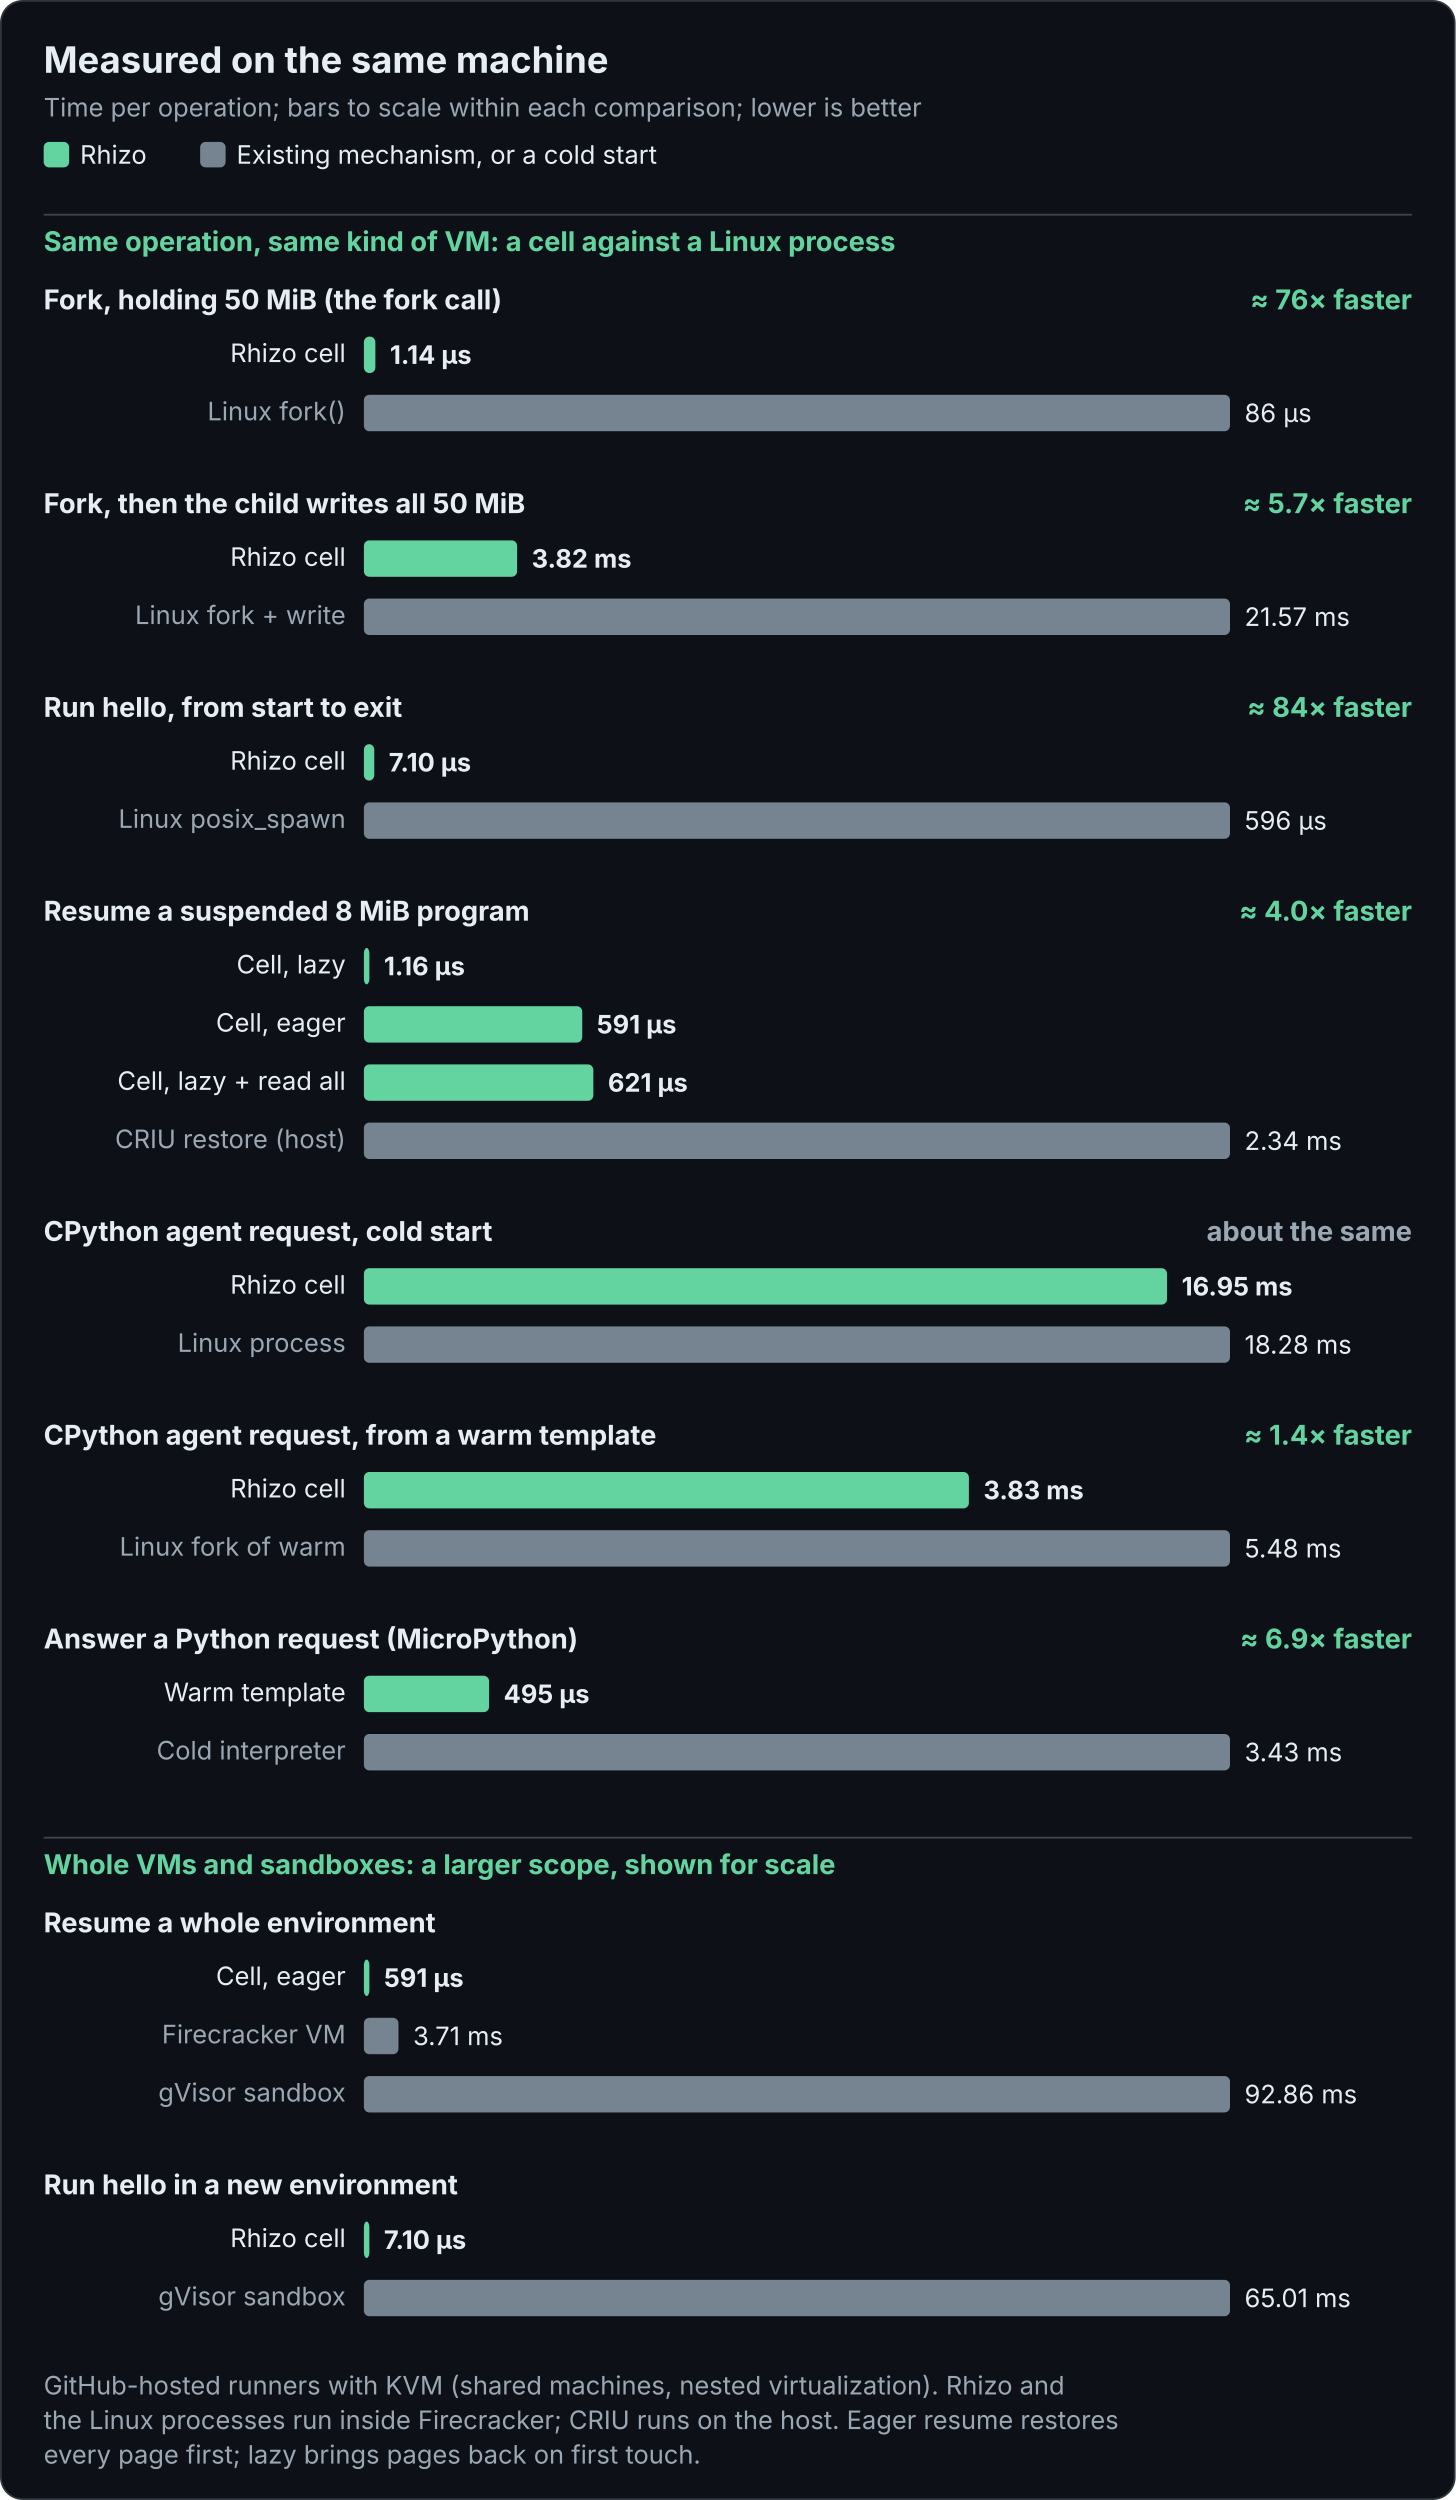
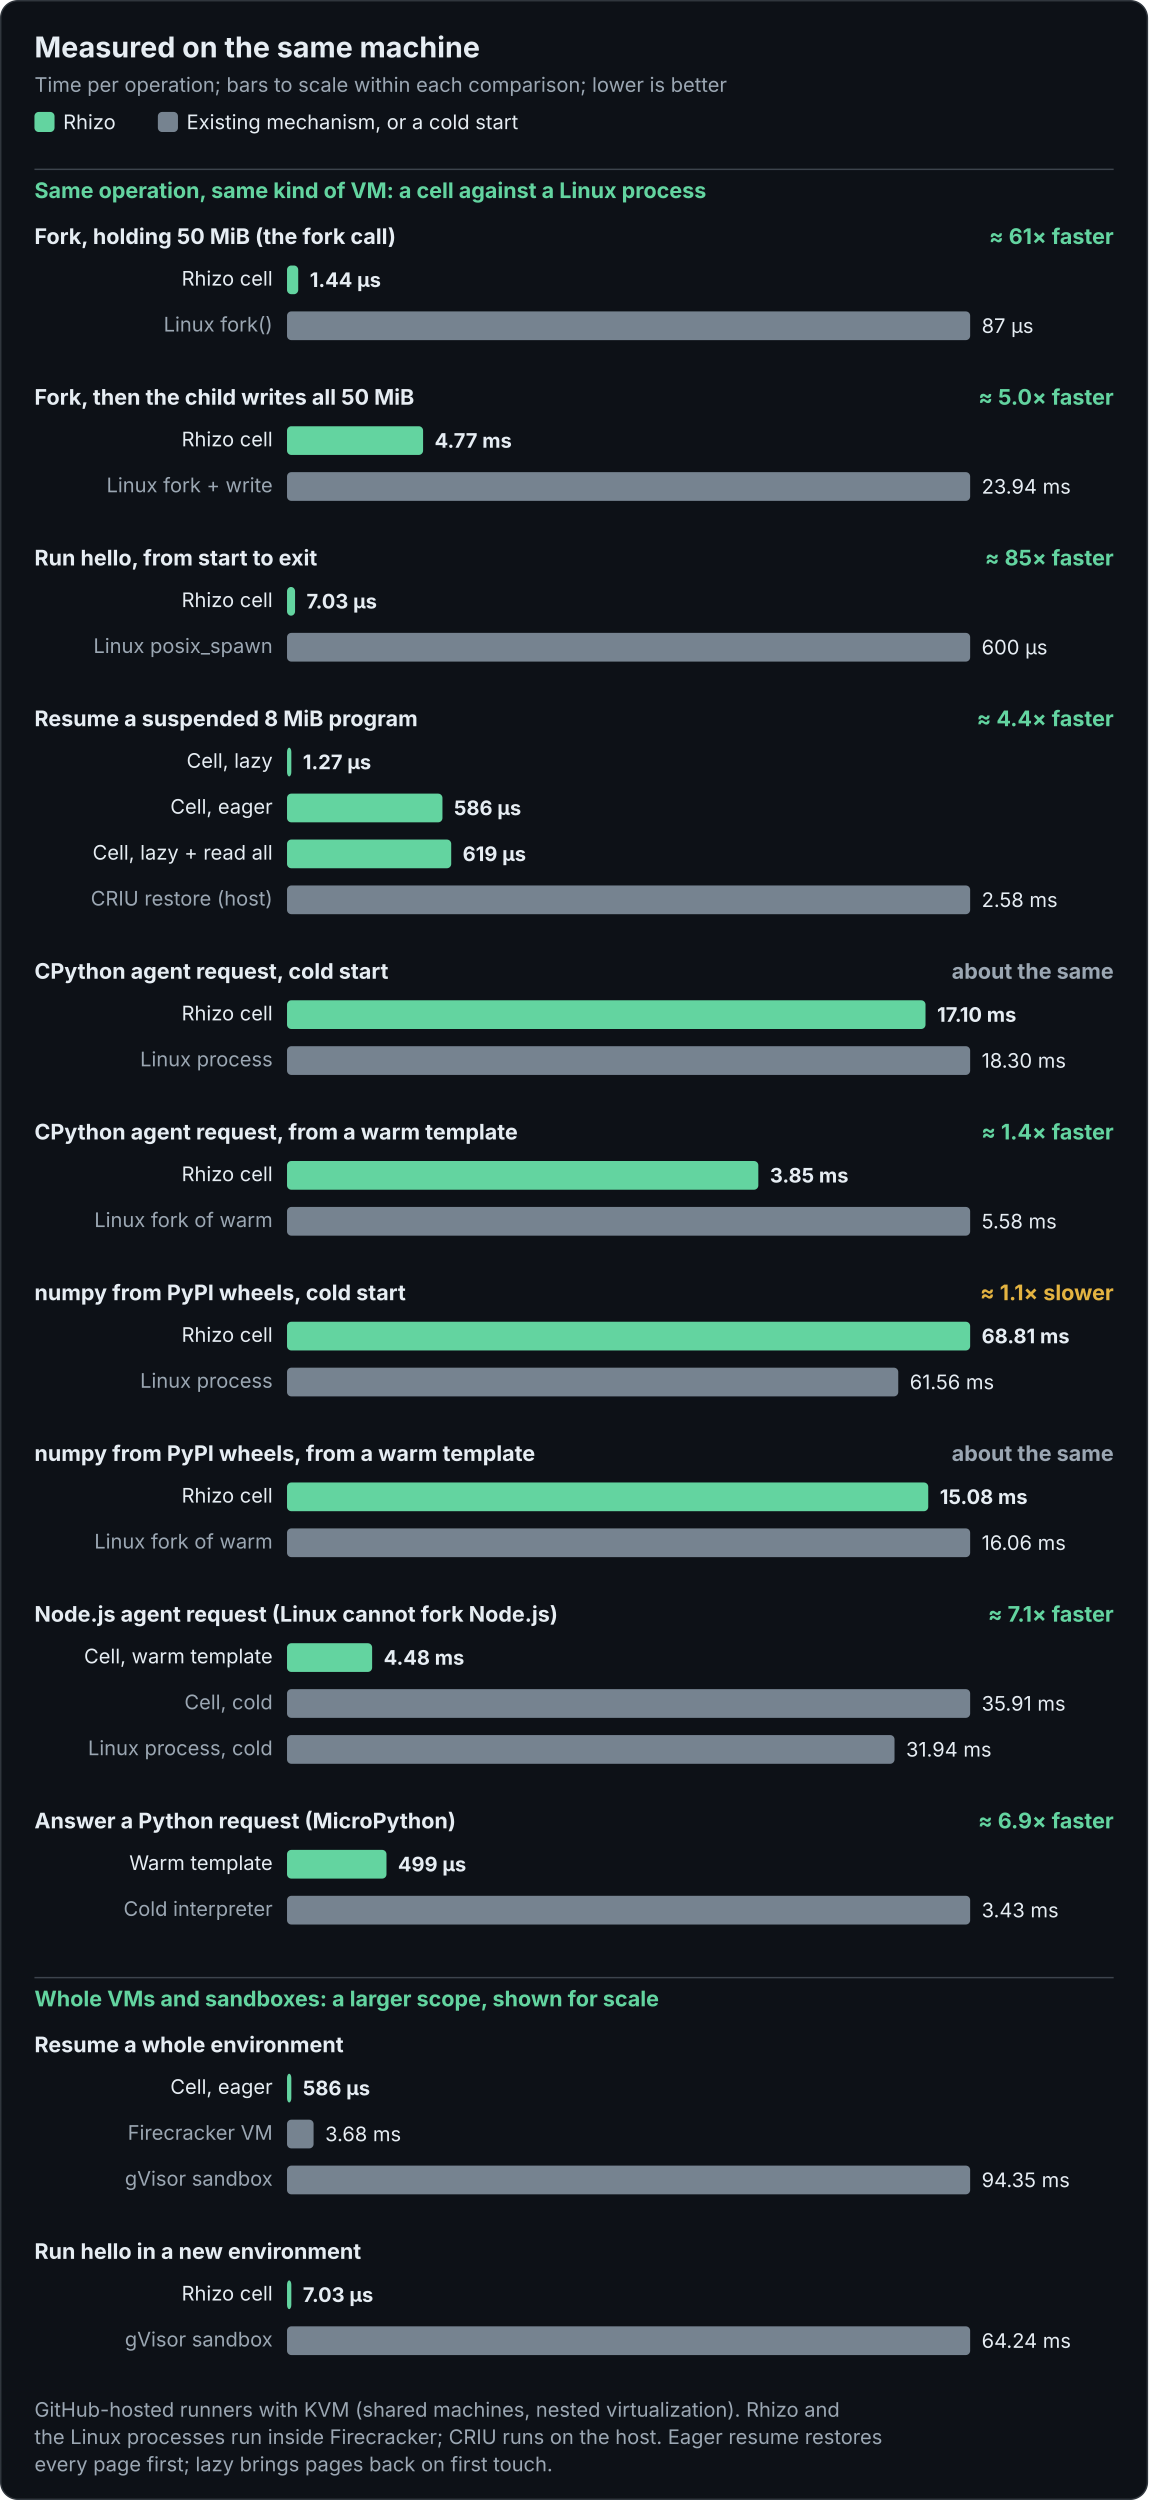
- <svg xmlns="http://www.w3.org/2000/svg" viewBox="0 0 800 1374" width="800" height="1374" role="img" font-family="Inter, -apple-system, Segoe UI, Helvetica, Arial, sans-serif">
+ <svg xmlns="http://www.w3.org/2000/svg" viewBox="0 0 800 1742" width="800" height="1742" role="img" font-family="Inter, -apple-system, Segoe UI, Helvetica, Arial, sans-serif">
  <defs>
    <marker id="a" viewBox="0 0 10 10" refX="9" refY="5" markerWidth="7" markerHeight="7" orient="auto-start-reverse">
      <path d="M0 0L10 5L0 10z" fill="#8b98a5" />
    </marker>
  </defs>
-   <rect class="bg" x="0.5" y="0.5" width="799" height="1373" rx="12" fill="#0d1117" stroke="#30363d" />
+   <rect class="bg" x="0.5" y="0.5" width="799" height="1741" rx="12" fill="#0d1117" stroke="#30363d" />
  <text x="24" y="40" font-size="20" fill="#e6edf3" font-weight="700">Measured on the same machine</text>
  <text x="24" y="64" font-size="14" fill="#9ba7b3">Time per operation; bars to scale within each comparison; lower is better</text>
  <rect x="24" y="78" width="14" height="14" rx="3" fill="#63d4a0" stroke="#63d4a0" stroke-width="0" />
  <text x="44" y="90" font-size="14" fill="#e6edf3">Rhizo</text>
  <rect x="110" y="78" width="14" height="14" rx="3" fill="#768390" stroke="#768390" stroke-width="0" />
  <text x="130" y="90" font-size="14" fill="#e6edf3">Existing mechanism, or a cold start</text>
  <line x1="24" y1="118" x2="776" y2="118" stroke="#3d444d" stroke-width="1" />
  <text x="24" y="138" font-size="15" fill="#63d4a0" font-weight="700">Same operation, same kind of VM: a cell against a Linux process</text>
  <text x="24" y="170" font-size="15" fill="#e6edf3" font-weight="700">Fork, holding 50 MiB (the fork call)</text>
-   <text x="776" y="170" font-size="15" fill="#63d4a0" font-weight="700" text-anchor="end">≈ 76× faster</text>
+   <text x="776" y="170" font-size="15" fill="#63d4a0" font-weight="700" text-anchor="end">≈ 61× faster</text>
  <text x="190" y="199" font-size="14" fill="#e6edf3" text-anchor="end">Rhizo cell</text>
-   <rect x="200" y="185" width="6.3" height="20" rx="3" fill="#63d4a0" stroke="#63d4a0" stroke-width="0" />
-   <text x="214.288" y="200" font-size="14" fill="#e6edf3" font-weight="700" stroke="#0d1117" stroke-width="5" stroke-linejoin="round" paint-order="stroke">1.14 µs</text>
+   <rect x="200" y="185" width="7.8" height="20" rx="3" fill="#63d4a0" stroke="#63d4a0" stroke-width="0" />
+   <text x="215.845" y="200" font-size="14" fill="#e6edf3" font-weight="700" stroke="#0d1117" stroke-width="5" stroke-linejoin="round" paint-order="stroke">1.44 µs</text>
  <text x="190" y="231" font-size="14" fill="#9ba7b3" text-anchor="end">Linux fork()</text>
  <rect x="200" y="217" width="476.0" height="20" rx="3" fill="#768390" stroke="#768390" stroke-width="0" />
-   <text x="684.0" y="232" font-size="14" fill="#e6edf3" font-weight="400" stroke="#0d1117" stroke-width="5" stroke-linejoin="round" paint-order="stroke">86 µs</text>
+   <text x="684.0" y="232" font-size="14" fill="#e6edf3" font-weight="400" stroke="#0d1117" stroke-width="5" stroke-linejoin="round" paint-order="stroke">87 µs</text>
  <text x="24" y="282" font-size="15" fill="#e6edf3" font-weight="700">Fork, then the child writes all 50 MiB</text>
-   <text x="776" y="282" font-size="15" fill="#63d4a0" font-weight="700" text-anchor="end">≈ 5.7× faster</text>
+   <text x="776" y="282" font-size="15" fill="#63d4a0" font-weight="700" text-anchor="end">≈ 5.0× faster</text>
  <text x="190" y="311" font-size="14" fill="#e6edf3" text-anchor="end">Rhizo cell</text>
-   <rect x="200" y="297" width="84.2" height="20" rx="3" fill="#63d4a0" stroke="#63d4a0" stroke-width="0" />
-   <text x="292.187" y="312" font-size="14" fill="#e6edf3" font-weight="700" stroke="#0d1117" stroke-width="5" stroke-linejoin="round" paint-order="stroke">3.82 ms</text>
+   <rect x="200" y="297" width="94.8" height="20" rx="3" fill="#63d4a0" stroke="#63d4a0" stroke-width="0" />
+   <text x="302.818" y="312" font-size="14" fill="#e6edf3" font-weight="700" stroke="#0d1117" stroke-width="5" stroke-linejoin="round" paint-order="stroke">4.77 ms</text>
  <text x="190" y="343" font-size="14" fill="#9ba7b3" text-anchor="end">Linux fork + write</text>
  <rect x="200" y="329" width="476.0" height="20" rx="3" fill="#768390" stroke="#768390" stroke-width="0" />
-   <text x="684.0" y="344" font-size="14" fill="#e6edf3" font-weight="400" stroke="#0d1117" stroke-width="5" stroke-linejoin="round" paint-order="stroke">21.57 ms</text>
+   <text x="684.0" y="344" font-size="14" fill="#e6edf3" font-weight="400" stroke="#0d1117" stroke-width="5" stroke-linejoin="round" paint-order="stroke">23.94 ms</text>
  <text x="24" y="394" font-size="15" fill="#e6edf3" font-weight="700">Run hello, from start to exit</text>
-   <text x="776" y="394" font-size="15" fill="#63d4a0" font-weight="700" text-anchor="end">≈ 84× faster</text>
+   <text x="776" y="394" font-size="15" fill="#63d4a0" font-weight="700" text-anchor="end">≈ 85× faster</text>
  <text x="190" y="423" font-size="14" fill="#e6edf3" text-anchor="end">Rhizo cell</text>
-   <rect x="200" y="409" width="5.7" height="20" rx="3" fill="#63d4a0" stroke="#63d4a0" stroke-width="0" />
-   <text x="213.669" y="424" font-size="14" fill="#e6edf3" font-weight="700" stroke="#0d1117" stroke-width="5" stroke-linejoin="round" paint-order="stroke">7.10 µs</text>
+   <rect x="200" y="409" width="5.6" height="20" rx="3" fill="#63d4a0" stroke="#63d4a0" stroke-width="0" />
+   <text x="213.572" y="424" font-size="14" fill="#e6edf3" font-weight="700" stroke="#0d1117" stroke-width="5" stroke-linejoin="round" paint-order="stroke">7.03 µs</text>
  <text x="190" y="455" font-size="14" fill="#9ba7b3" text-anchor="end">Linux posix_spawn</text>
  <rect x="200" y="441" width="476.0" height="20" rx="3" fill="#768390" stroke="#768390" stroke-width="0" />
-   <text x="684.0" y="456" font-size="14" fill="#e6edf3" font-weight="400" stroke="#0d1117" stroke-width="5" stroke-linejoin="round" paint-order="stroke">596 µs</text>
+   <text x="684.0" y="456" font-size="14" fill="#e6edf3" font-weight="400" stroke="#0d1117" stroke-width="5" stroke-linejoin="round" paint-order="stroke">600 µs</text>
  <text x="24" y="506" font-size="15" fill="#e6edf3" font-weight="700">Resume a suspended 8 MiB program</text>
-   <text x="776" y="506" font-size="15" fill="#63d4a0" font-weight="700" text-anchor="end">≈ 4.0× faster</text>
+   <text x="776" y="506" font-size="15" fill="#63d4a0" font-weight="700" text-anchor="end">≈ 4.4× faster</text>
  <text x="190" y="535" font-size="14" fill="#e6edf3" text-anchor="end">Cell, lazy</text>
  <rect x="200" y="521" width="3.0" height="20" rx="3" fill="#63d4a0" stroke="#63d4a0" stroke-width="0" />
-   <text x="211.0" y="536" font-size="14" fill="#e6edf3" font-weight="700" stroke="#0d1117" stroke-width="5" stroke-linejoin="round" paint-order="stroke">1.16 µs</text>
+   <text x="211.0" y="536" font-size="14" fill="#e6edf3" font-weight="700" stroke="#0d1117" stroke-width="5" stroke-linejoin="round" paint-order="stroke">1.27 µs</text>
  <text x="190" y="567" font-size="14" fill="#e6edf3" text-anchor="end">Cell, eager</text>
-   <rect x="200" y="553" width="120.0" height="20" rx="3" fill="#63d4a0" stroke="#63d4a0" stroke-width="0" />
-   <text x="327.99" y="568" font-size="14" fill="#e6edf3" font-weight="700" stroke="#0d1117" stroke-width="5" stroke-linejoin="round" paint-order="stroke">591 µs</text>
+   <rect x="200" y="553" width="108.3" height="20" rx="3" fill="#63d4a0" stroke="#63d4a0" stroke-width="0" />
+   <text x="316.297" y="568" font-size="14" fill="#e6edf3" font-weight="700" stroke="#0d1117" stroke-width="5" stroke-linejoin="round" paint-order="stroke">586 µs</text>
  <text x="190" y="599" font-size="14" fill="#e6edf3" text-anchor="end">Cell, lazy + read all</text>
-   <rect x="200" y="585" width="126.1" height="20" rx="3" fill="#63d4a0" stroke="#63d4a0" stroke-width="0" />
-   <text x="334.103" y="600" font-size="14" fill="#e6edf3" font-weight="700" stroke="#0d1117" stroke-width="5" stroke-linejoin="round" paint-order="stroke">621 µs</text>
+   <rect x="200" y="585" width="114.4" height="20" rx="3" fill="#63d4a0" stroke="#63d4a0" stroke-width="0" />
+   <text x="322.372" y="600" font-size="14" fill="#e6edf3" font-weight="700" stroke="#0d1117" stroke-width="5" stroke-linejoin="round" paint-order="stroke">619 µs</text>
  <text x="190" y="631" font-size="14" fill="#9ba7b3" text-anchor="end">CRIU restore (host)</text>
  <rect x="200" y="617" width="476.0" height="20" rx="3" fill="#768390" stroke="#768390" stroke-width="0" />
-   <text x="684.0" y="632" font-size="14" fill="#e6edf3" font-weight="400" stroke="#0d1117" stroke-width="5" stroke-linejoin="round" paint-order="stroke">2.34 ms</text>
+   <text x="684.0" y="632" font-size="14" fill="#e6edf3" font-weight="400" stroke="#0d1117" stroke-width="5" stroke-linejoin="round" paint-order="stroke">2.58 ms</text>
  <text x="24" y="682" font-size="15" fill="#e6edf3" font-weight="700">CPython agent request, cold start</text>
  <text x="776" y="682" font-size="15" fill="#9ba7b3" font-weight="700" text-anchor="end">about the same</text>
  <text x="190" y="711" font-size="14" fill="#e6edf3" text-anchor="end">Rhizo cell</text>
-   <rect x="200" y="697" width="441.4" height="20" rx="3" fill="#63d4a0" stroke="#63d4a0" stroke-width="0" />
-   <text x="649.435" y="712" font-size="14" fill="#e6edf3" font-weight="700" stroke="#0d1117" stroke-width="5" stroke-linejoin="round" paint-order="stroke">16.95 ms</text>
+   <rect x="200" y="697" width="444.9" height="20" rx="3" fill="#63d4a0" stroke="#63d4a0" stroke-width="0" />
+   <text x="652.932" y="712" font-size="14" fill="#e6edf3" font-weight="700" stroke="#0d1117" stroke-width="5" stroke-linejoin="round" paint-order="stroke">17.10 ms</text>
  <text x="190" y="743" font-size="14" fill="#9ba7b3" text-anchor="end">Linux process</text>
  <rect x="200" y="729" width="476.0" height="20" rx="3" fill="#768390" stroke="#768390" stroke-width="0" />
-   <text x="684.0" y="744" font-size="14" fill="#e6edf3" font-weight="400" stroke="#0d1117" stroke-width="5" stroke-linejoin="round" paint-order="stroke">18.28 ms</text>
+   <text x="684.0" y="744" font-size="14" fill="#e6edf3" font-weight="400" stroke="#0d1117" stroke-width="5" stroke-linejoin="round" paint-order="stroke">18.30 ms</text>
  <text x="24" y="794" font-size="15" fill="#e6edf3" font-weight="700">CPython agent request, from a warm template</text>
  <text x="776" y="794" font-size="15" fill="#63d4a0" font-weight="700" text-anchor="end">≈ 1.4× faster</text>
  <text x="190" y="823" font-size="14" fill="#e6edf3" text-anchor="end">Rhizo cell</text>
-   <rect x="200" y="809" width="332.5" height="20" rx="3" fill="#63d4a0" stroke="#63d4a0" stroke-width="0" />
-   <text x="540.513" y="824" font-size="14" fill="#e6edf3" font-weight="700" stroke="#0d1117" stroke-width="5" stroke-linejoin="round" paint-order="stroke">3.83 ms</text>
+   <rect x="200" y="809" width="328.4" height="20" rx="3" fill="#63d4a0" stroke="#63d4a0" stroke-width="0" />
+   <text x="536.446" y="824" font-size="14" fill="#e6edf3" font-weight="700" stroke="#0d1117" stroke-width="5" stroke-linejoin="round" paint-order="stroke">3.85 ms</text>
  <text x="190" y="855" font-size="14" fill="#9ba7b3" text-anchor="end">Linux fork of warm</text>
  <rect x="200" y="841" width="476.0" height="20" rx="3" fill="#768390" stroke="#768390" stroke-width="0" />
-   <text x="684.0" y="856" font-size="14" fill="#e6edf3" font-weight="400" stroke="#0d1117" stroke-width="5" stroke-linejoin="round" paint-order="stroke">5.48 ms</text>
-   <text x="24" y="906" font-size="15" fill="#e6edf3" font-weight="700">Answer a Python request (MicroPython)</text>
-   <text x="776" y="906" font-size="15" fill="#63d4a0" font-weight="700" text-anchor="end">≈ 6.9× faster</text>
-   <text x="190" y="935" font-size="14" fill="#e6edf3" text-anchor="end">Warm template</text>
-   <rect x="200" y="921" width="68.8" height="20" rx="3" fill="#63d4a0" stroke="#63d4a0" stroke-width="0" />
-   <text x="276.783" y="936" font-size="14" fill="#e6edf3" font-weight="700" stroke="#0d1117" stroke-width="5" stroke-linejoin="round" paint-order="stroke">495 µs</text>
-   <text x="190" y="967" font-size="14" fill="#9ba7b3" text-anchor="end">Cold interpreter</text>
-   <rect x="200" y="953" width="476.0" height="20" rx="3" fill="#768390" stroke="#768390" stroke-width="0" />
-   <text x="684.0" y="968" font-size="14" fill="#e6edf3" font-weight="400" stroke="#0d1117" stroke-width="5" stroke-linejoin="round" paint-order="stroke">3.43 ms</text>
-   <line x1="24" y1="1010" x2="776" y2="1010" stroke="#3d444d" stroke-width="1" />
-   <text x="24" y="1030" font-size="15" fill="#63d4a0" font-weight="700">Whole VMs and sandboxes: a larger scope, shown for scale</text>
-   <text x="24" y="1062" font-size="15" fill="#e6edf3" font-weight="700">Resume a whole environment</text>
-   <text x="190" y="1091" font-size="14" fill="#e6edf3" text-anchor="end">Cell, eager</text>
-   <rect x="200" y="1077" width="3.0" height="20" rx="3" fill="#63d4a0" stroke="#63d4a0" stroke-width="0" />
-   <text x="211.029" y="1092" font-size="14" fill="#e6edf3" font-weight="700" stroke="#0d1117" stroke-width="5" stroke-linejoin="round" paint-order="stroke">591 µs</text>
-   <text x="190" y="1123" font-size="14" fill="#9ba7b3" text-anchor="end">Firecracker VM</text>
-   <rect x="200" y="1109" width="19.0" height="20" rx="3" fill="#768390" stroke="#768390" stroke-width="0" />
-   <text x="227.019" y="1124" font-size="14" fill="#e6edf3" font-weight="400" stroke="#0d1117" stroke-width="5" stroke-linejoin="round" paint-order="stroke">3.71 ms</text>
-   <text x="190" y="1155" font-size="14" fill="#9ba7b3" text-anchor="end">gVisor sandbox</text>
-   <rect x="200" y="1141" width="476.0" height="20" rx="3" fill="#768390" stroke="#768390" stroke-width="0" />
-   <text x="684.0" y="1156" font-size="14" fill="#e6edf3" font-weight="400" stroke="#0d1117" stroke-width="5" stroke-linejoin="round" paint-order="stroke">92.86 ms</text>
-   <text x="24" y="1206" font-size="15" fill="#e6edf3" font-weight="700">Run hello in a new environment</text>
-   <text x="190" y="1235" font-size="14" fill="#e6edf3" text-anchor="end">Rhizo cell</text>
-   <rect x="200" y="1221" width="3.0" height="20" rx="3" fill="#63d4a0" stroke="#63d4a0" stroke-width="0" />
-   <text x="211.0" y="1236" font-size="14" fill="#e6edf3" font-weight="700" stroke="#0d1117" stroke-width="5" stroke-linejoin="round" paint-order="stroke">7.10 µs</text>
-   <text x="190" y="1267" font-size="14" fill="#9ba7b3" text-anchor="end">gVisor sandbox</text>
-   <rect x="200" y="1253" width="476.0" height="20" rx="3" fill="#768390" stroke="#768390" stroke-width="0" />
-   <text x="684.0" y="1268" font-size="14" fill="#e6edf3" font-weight="400" stroke="#0d1117" stroke-width="5" stroke-linejoin="round" paint-order="stroke">65.01 ms</text>
-   <text x="24" y="1316" font-size="14" fill="#9ba7b3">GitHub-hosted runners with KVM (shared machines, nested virtualization). Rhizo and</text>
-   <text x="24" y="1335" font-size="14" fill="#9ba7b3">the Linux processes run inside Firecracker; CRIU runs on the host. Eager resume restores</text>
-   <text x="24" y="1354" font-size="14" fill="#9ba7b3">every page first; lazy brings pages back on first touch.</text>
+   <text x="684.0" y="856" font-size="14" fill="#e6edf3" font-weight="400" stroke="#0d1117" stroke-width="5" stroke-linejoin="round" paint-order="stroke">5.58 ms</text>
+   <text x="24" y="906" font-size="15" fill="#e6edf3" font-weight="700">numpy from PyPI wheels, cold start</text>
+   <text x="776" y="906" font-size="15" fill="#e3b341" font-weight="700" text-anchor="end">≈ 1.1× slower</text>
+   <text x="190" y="935" font-size="14" fill="#e6edf3" text-anchor="end">Rhizo cell</text>
+   <rect x="200" y="921" width="476.0" height="20" rx="3" fill="#63d4a0" stroke="#63d4a0" stroke-width="0" />
+   <text x="684.0" y="936" font-size="14" fill="#e6edf3" font-weight="700" stroke="#0d1117" stroke-width="5" stroke-linejoin="round" paint-order="stroke">68.81 ms</text>
+   <text x="190" y="967" font-size="14" fill="#9ba7b3" text-anchor="end">Linux process</text>
+   <rect x="200" y="953" width="425.9" height="20" rx="3" fill="#768390" stroke="#768390" stroke-width="0" />
+   <text x="633.902" y="968" font-size="14" fill="#e6edf3" font-weight="400" stroke="#0d1117" stroke-width="5" stroke-linejoin="round" paint-order="stroke">61.56 ms</text>
+   <text x="24" y="1018" font-size="15" fill="#e6edf3" font-weight="700">numpy from PyPI wheels, from a warm template</text>
+   <text x="776" y="1018" font-size="15" fill="#9ba7b3" font-weight="700" text-anchor="end">about the same</text>
+   <text x="190" y="1047" font-size="14" fill="#e6edf3" text-anchor="end">Rhizo cell</text>
+   <rect x="200" y="1033" width="446.8" height="20" rx="3" fill="#63d4a0" stroke="#63d4a0" stroke-width="0" />
+   <text x="654.83" y="1048" font-size="14" fill="#e6edf3" font-weight="700" stroke="#0d1117" stroke-width="5" stroke-linejoin="round" paint-order="stroke">15.08 ms</text>
+   <text x="190" y="1079" font-size="14" fill="#9ba7b3" text-anchor="end">Linux fork of warm</text>
+   <rect x="200" y="1065" width="476.0" height="20" rx="3" fill="#768390" stroke="#768390" stroke-width="0" />
+   <text x="684.0" y="1080" font-size="14" fill="#e6edf3" font-weight="400" stroke="#0d1117" stroke-width="5" stroke-linejoin="round" paint-order="stroke">16.06 ms</text>
+   <text x="24" y="1130" font-size="15" fill="#e6edf3" font-weight="700">Node.js agent request (Linux cannot fork Node.js)</text>
+   <text x="776" y="1130" font-size="15" fill="#63d4a0" font-weight="700" text-anchor="end">≈ 7.1× faster</text>
+   <text x="190" y="1159" font-size="14" fill="#e6edf3" text-anchor="end">Cell, warm template</text>
+   <rect x="200" y="1145" width="59.3" height="20" rx="3" fill="#63d4a0" stroke="#63d4a0" stroke-width="0" />
+   <text x="267.33" y="1160" font-size="14" fill="#e6edf3" font-weight="700" stroke="#0d1117" stroke-width="5" stroke-linejoin="round" paint-order="stroke">4.48 ms</text>
+   <text x="190" y="1191" font-size="14" fill="#9ba7b3" text-anchor="end">Cell, cold</text>
+   <rect x="200" y="1177" width="476.0" height="20" rx="3" fill="#768390" stroke="#768390" stroke-width="0" />
+   <text x="684.0" y="1192" font-size="14" fill="#e6edf3" font-weight="400" stroke="#0d1117" stroke-width="5" stroke-linejoin="round" paint-order="stroke">35.91 ms</text>
+   <text x="190" y="1223" font-size="14" fill="#9ba7b3" text-anchor="end">Linux process, cold</text>
+   <rect x="200" y="1209" width="423.3" height="20" rx="3" fill="#768390" stroke="#768390" stroke-width="0" />
+   <text x="631.3" y="1224" font-size="14" fill="#e6edf3" font-weight="400" stroke="#0d1117" stroke-width="5" stroke-linejoin="round" paint-order="stroke">31.94 ms</text>
+   <text x="24" y="1274" font-size="15" fill="#e6edf3" font-weight="700">Answer a Python request (MicroPython)</text>
+   <text x="776" y="1274" font-size="15" fill="#63d4a0" font-weight="700" text-anchor="end">≈ 6.9× faster</text>
+   <text x="190" y="1303" font-size="14" fill="#e6edf3" text-anchor="end">Warm template</text>
+   <rect x="200" y="1289" width="69.3" height="20" rx="3" fill="#63d4a0" stroke="#63d4a0" stroke-width="0" />
+   <text x="277.255" y="1304" font-size="14" fill="#e6edf3" font-weight="700" stroke="#0d1117" stroke-width="5" stroke-linejoin="round" paint-order="stroke">499 µs</text>
+   <text x="190" y="1335" font-size="14" fill="#9ba7b3" text-anchor="end">Cold interpreter</text>
+   <rect x="200" y="1321" width="476.0" height="20" rx="3" fill="#768390" stroke="#768390" stroke-width="0" />
+   <text x="684.0" y="1336" font-size="14" fill="#e6edf3" font-weight="400" stroke="#0d1117" stroke-width="5" stroke-linejoin="round" paint-order="stroke">3.43 ms</text>
+   <line x1="24" y1="1378" x2="776" y2="1378" stroke="#3d444d" stroke-width="1" />
+   <text x="24" y="1398" font-size="15" fill="#63d4a0" font-weight="700">Whole VMs and sandboxes: a larger scope, shown for scale</text>
+   <text x="24" y="1430" font-size="15" fill="#e6edf3" font-weight="700">Resume a whole environment</text>
+   <text x="190" y="1459" font-size="14" fill="#e6edf3" text-anchor="end">Cell, eager</text>
+   <rect x="200" y="1445" width="3.0" height="20" rx="3" fill="#63d4a0" stroke="#63d4a0" stroke-width="0" />
+   <text x="211.0" y="1460" font-size="14" fill="#e6edf3" font-weight="700" stroke="#0d1117" stroke-width="5" stroke-linejoin="round" paint-order="stroke">586 µs</text>
+   <text x="190" y="1491" font-size="14" fill="#9ba7b3" text-anchor="end">Firecracker VM</text>
+   <rect x="200" y="1477" width="18.5" height="20" rx="3" fill="#768390" stroke="#768390" stroke-width="0" />
+   <text x="226.544" y="1492" font-size="14" fill="#e6edf3" font-weight="400" stroke="#0d1117" stroke-width="5" stroke-linejoin="round" paint-order="stroke">3.68 ms</text>
+   <text x="190" y="1523" font-size="14" fill="#9ba7b3" text-anchor="end">gVisor sandbox</text>
+   <rect x="200" y="1509" width="476.0" height="20" rx="3" fill="#768390" stroke="#768390" stroke-width="0" />
+   <text x="684.0" y="1524" font-size="14" fill="#e6edf3" font-weight="400" stroke="#0d1117" stroke-width="5" stroke-linejoin="round" paint-order="stroke">94.35 ms</text>
+   <text x="24" y="1574" font-size="15" fill="#e6edf3" font-weight="700">Run hello in a new environment</text>
+   <text x="190" y="1603" font-size="14" fill="#e6edf3" text-anchor="end">Rhizo cell</text>
+   <rect x="200" y="1589" width="3.0" height="20" rx="3" fill="#63d4a0" stroke="#63d4a0" stroke-width="0" />
+   <text x="211.0" y="1604" font-size="14" fill="#e6edf3" font-weight="700" stroke="#0d1117" stroke-width="5" stroke-linejoin="round" paint-order="stroke">7.03 µs</text>
+   <text x="190" y="1635" font-size="14" fill="#9ba7b3" text-anchor="end">gVisor sandbox</text>
+   <rect x="200" y="1621" width="476.0" height="20" rx="3" fill="#768390" stroke="#768390" stroke-width="0" />
+   <text x="684.0" y="1636" font-size="14" fill="#e6edf3" font-weight="400" stroke="#0d1117" stroke-width="5" stroke-linejoin="round" paint-order="stroke">64.24 ms</text>
+   <text x="24" y="1684" font-size="14" fill="#9ba7b3">GitHub-hosted runners with KVM (shared machines, nested virtualization). Rhizo and</text>
+   <text x="24" y="1703" font-size="14" fill="#9ba7b3">the Linux processes run inside Firecracker; CRIU runs on the host. Eager resume restores</text>
+   <text x="24" y="1722" font-size="14" fill="#9ba7b3">every page first; lazy brings pages back on first touch.</text>
</svg>
